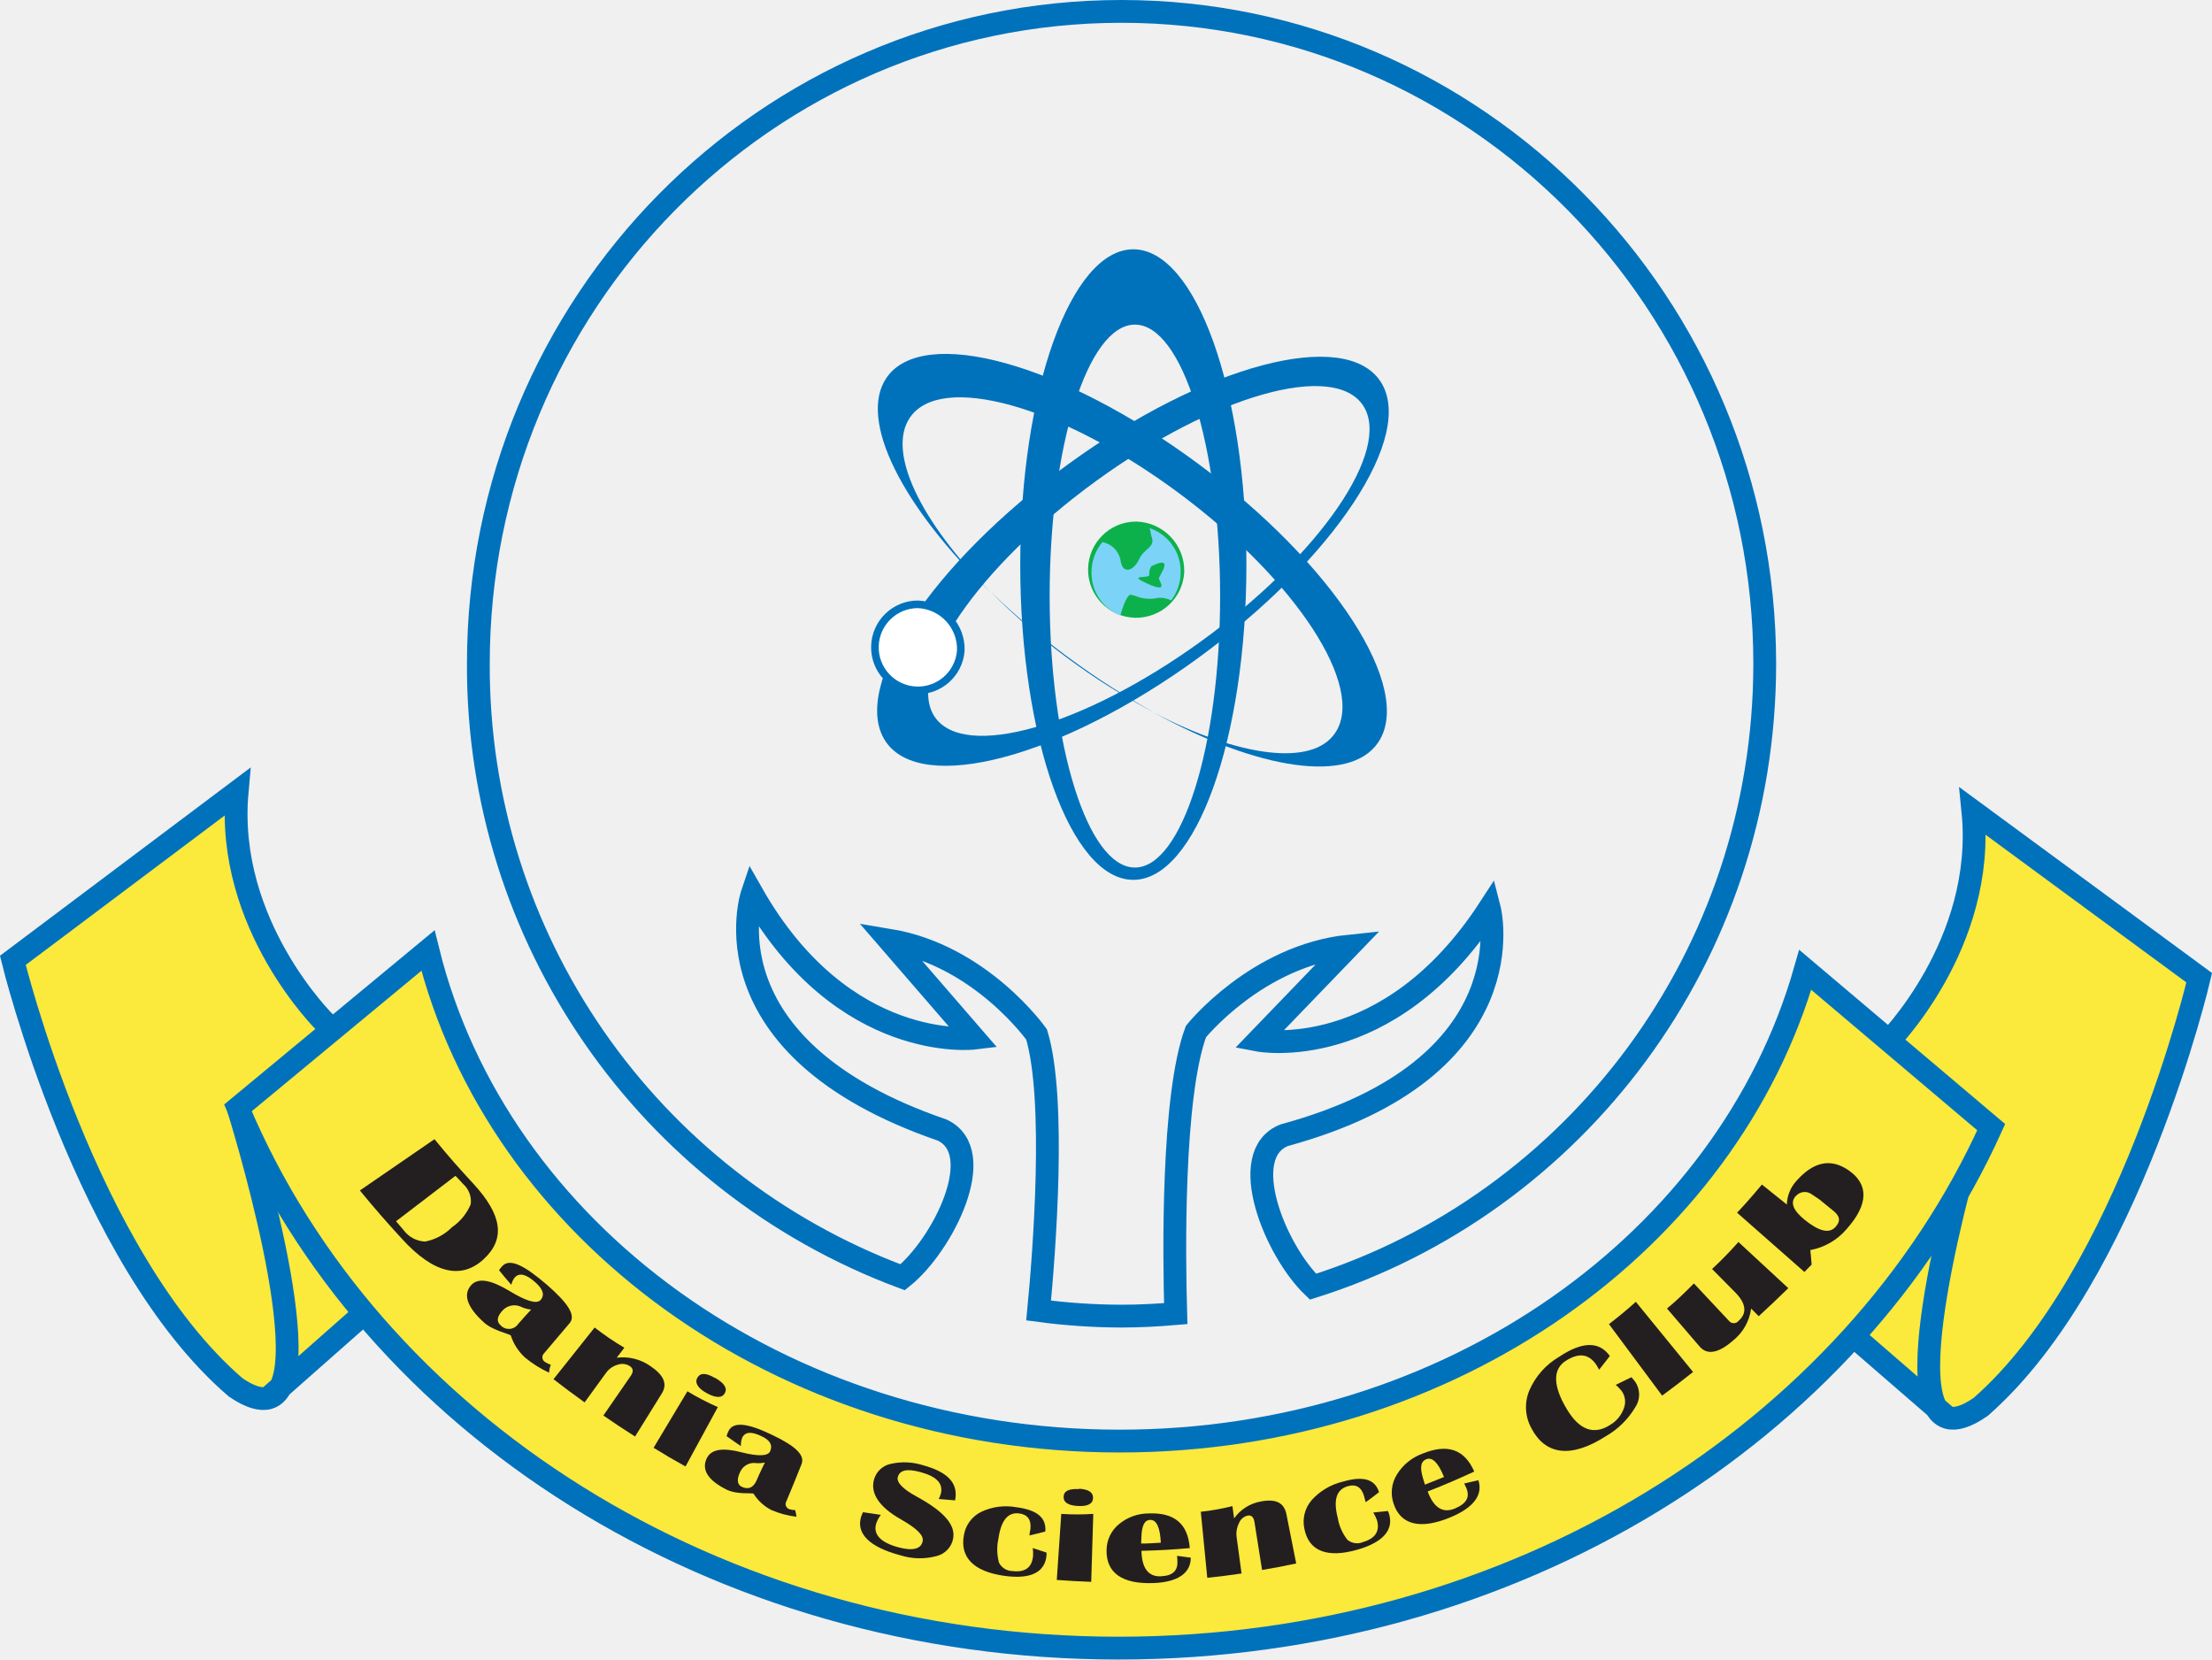
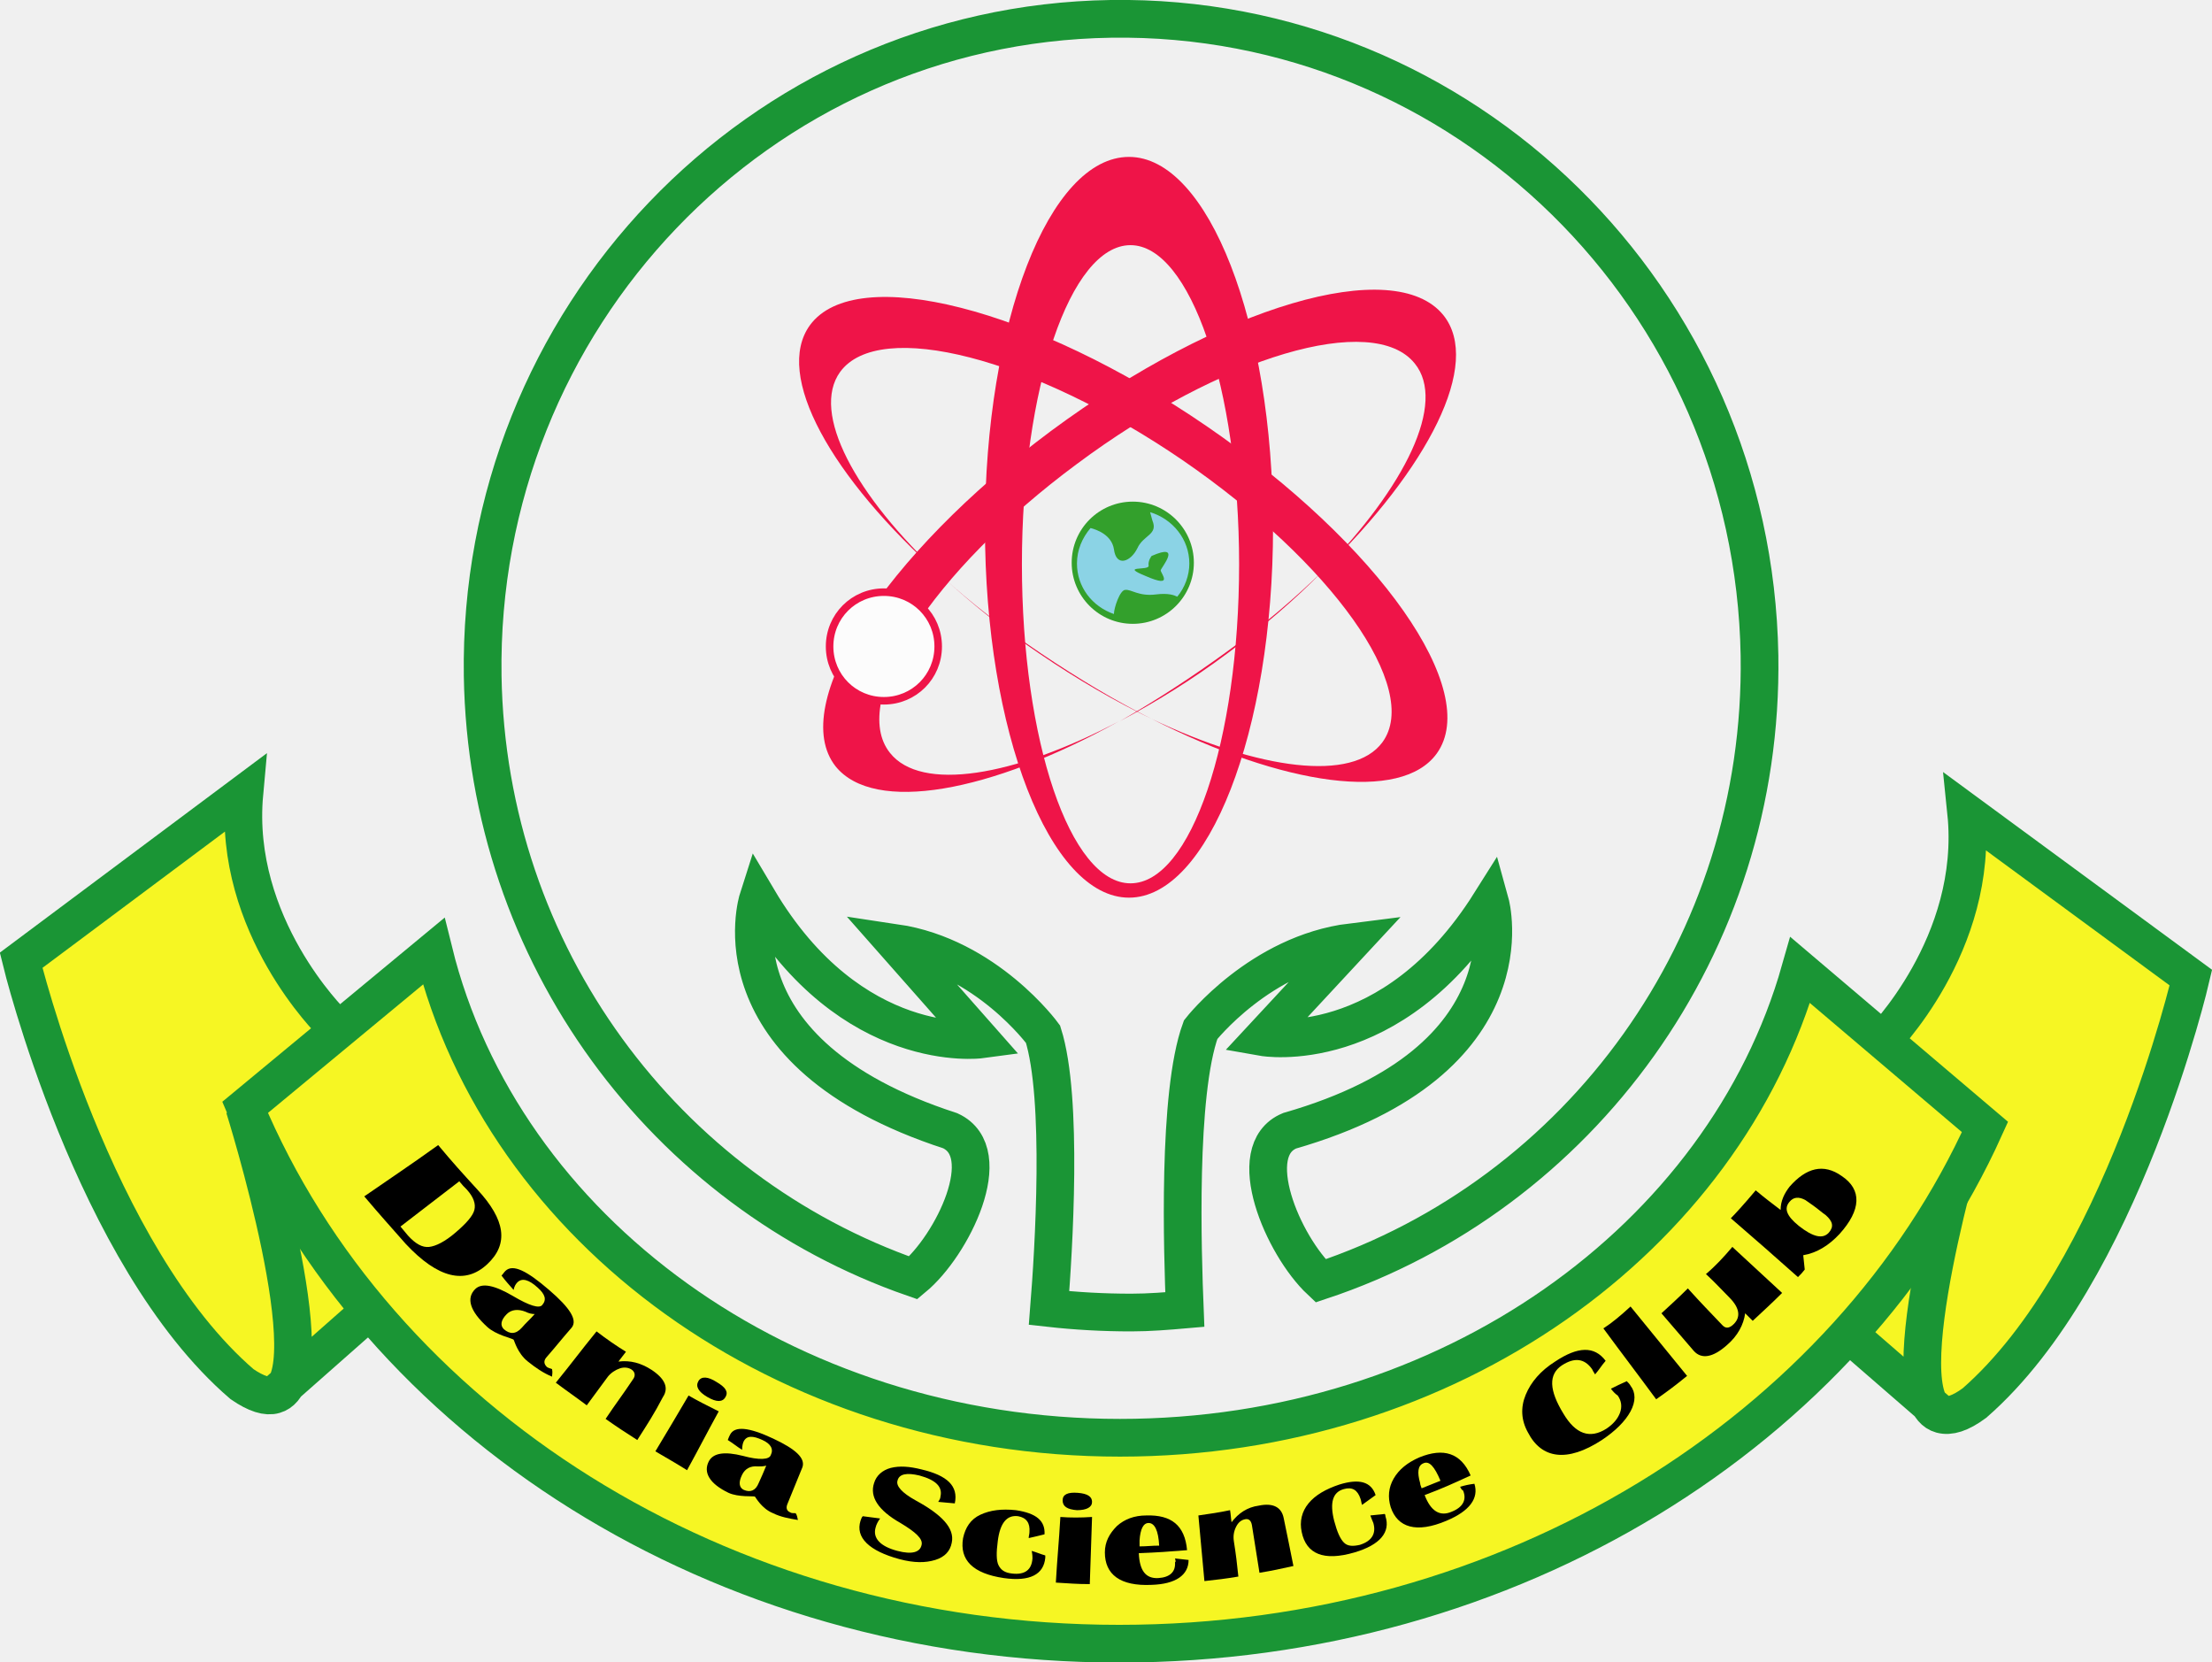
- <svg xmlns="http://www.w3.org/2000/svg" viewBox="0 0 291.05 218.34">
-   <defs>
-     <style>.cls-1{fill:#fbe93c;}.cls-1,.cls-2,.cls-5{stroke:#0072bc;}.cls-1,.cls-2{stroke-width:3px;}.cls-2{fill:none;}.cls-3{fill:#231f20;}.cls-4{fill:#0072bc;}.cls-5{fill:#fff;}.cls-6{fill:#0db14b;}.cls-7{fill:#7bd3f7;}</style>
-   </defs>
-   <g id="Layer_2" data-name="Layer 2">
-     <g id="Layer_1-2" data-name="Layer 1">
-       <path class="cls-1" d="M256.29,186.54l-25.72-22.28,17.69-27s13.08-13,11.33-30.52l29.78,21.9s-9.14,39.26-28.74,56.45c-1.88,1.31-3.29,1.71-4.34,1.42-7.3-2,3.64-38.17,3.64-38.17" />
-       <path class="cls-1" d="M35.31,183.92,60.82,161.4l-18-26.8s-13.2-12.89-11.62-30.41L1.69,126.35S11.2,165.52,31,182.53c1.88,1.29,3.3,1.68,4.34,1.39,7.28-2.11-4-38.13-4-38.13" />
-       <path class="cls-1" d="M237.53,127.6c-10.13,35.61-46.63,62-90.22,62-44.63,0-81.9-27.65-91-64.54l-25,20.7C48.73,187.26,94,216.84,147.18,216.84c52.1,0,96.65-28.39,114.82-68.54Z" />
-       <path class="cls-2" d="M147.55,1.5c-46.73,0-84.61,38.43-84.61,85.83a85.78,85.78,0,0,0,55.83,80.72c5.26-4.21,11.42-16.43,5.2-19.37-31.83-10.92-25-31.09-25-31.09,12,21.09,29.19,19,29.19,19L117,123.7c12.05,2,19.39,12.4,19.39,12.4,2.59,8.5,1,28.8.27,36.32a83.33,83.33,0,0,0,10.89.74c2.41,0,4.79-.13,7.15-.33-.22-7.49-.51-28.57,2.66-37.11,0,0,8-10,20.17-11.25l-11.94,12.39s17,3.25,30.38-17.33c0,0,5.43,21-27,29.83-6.37,2.54-1.15,15.21,3.79,19.93,34.43-10.86,59.44-43.45,59.44-82C232.17,39.93,194.29,1.5,147.55,1.5Z" />
-       <path class="cls-3" d="M47.35,156.63l9.82-6.75c2,2.45,3.06,3.63,5.16,5.91,3.71,4.05,4.21,7.19,1.32,9.87s-6.54,2-10.81-2.72C50.61,160.5,49.51,159.24,47.35,156.63Zm4.76,4.05,1,1.17a3.68,3.68,0,0,0,2.84,1.5,6.91,6.91,0,0,0,3.53-1.89,6.91,6.91,0,0,0,2.45-3,3,3,0,0,0-1-2.69c-.39-.42-.58-.64-1-1.07Z" />
-       <path class="cls-3" d="M72.24,180.6a14.65,14.65,0,0,1-3.17-2,6.78,6.78,0,0,1-1.86-2.89c-.17-.22-2.32-.62-3.55-1.73-2.29-2.08-2.79-3.78-1.56-5,.94-.89,2.6-.54,5,.91,2.17,1.32,3.49,1.68,4,1.18.6-.65.38-1.43-.65-2.35-1.19-1.06-2.08-1.3-2.69-.68a2.31,2.31,0,0,0-.48,1c-.66-.76-1-1.15-1.62-1.92a3.62,3.62,0,0,1,.48-.59c1-1,2.91,0,5.84,2.52,2.78,2.43,3.79,4,3,5l-3.39,4a.72.72,0,0,0,.15,1.16,3.11,3.11,0,0,0,.73.35C72.3,180.05,72.28,180.23,72.24,180.6Zm-2.35-8.3A4.28,4.28,0,0,1,68.7,172a2.11,2.11,0,0,0-2.5.34c-.79.82-.92,1.49-.36,2a1.49,1.49,0,0,0,2.37-.18C68.89,173.4,69.22,173,69.89,172.3Z" />
-       <path class="cls-3" d="M83.56,189c-1.68-1.07-2.51-1.62-4.17-2.76,1.45-2.09,2.17-3.14,3.61-5.23.37-.54.33-.95-.11-1.26a1.82,1.82,0,0,0-1.61-.2,2.87,2.87,0,0,0-1.57,1.12l-2.79,3.84c-1.65-1.19-2.47-1.8-4.09-3.05,2.16-2.73,3.25-4.08,5.41-6.8a37,37,0,0,0,3.91,2.66l-1,1.31a6.33,6.33,0,0,1,4.42,1.1c1.78,1.19,2.29,2.37,1.5,3.62Z" />
-       <path class="cls-3" d="M86,190.48l4.45-7.43a33.86,33.86,0,0,0,4,2.08l-4.25,7.81C88.5,192,87.65,191.5,86,190.48Zm8.12-9.18c1.19.69,1.61,1.35,1.25,2s-1.16.66-2.37,0-1.62-1.4-1.23-2.05S92.89,180.61,94.08,181.3Z" />
-       <path class="cls-3" d="M104.8,199.56a12,12,0,0,1-3.29-.88,6,6,0,0,1-2.36-2.16c-.19-.13-2.19.14-3.54-.53-2.51-1.24-3.36-2.69-2.58-4.19.6-1.15,2.13-1.35,4.55-.72,2.23.57,3.47.49,3.75-.13.36-.81,0-1.48-1.15-2-1.3-.63-2.14-.58-2.52.2a2.47,2.47,0,0,0-.17,1.11c-.76-.51-1.14-.78-1.89-1.31a3.89,3.89,0,0,1,.28-.71c.63-1.23,2.52-1,5.72.55,3,1.43,4.34,2.63,3.87,3.83-.79,2-1.18,2.94-2,4.9a.71.71,0,0,0,.42,1.05,2.33,2.33,0,0,0,.73.11C104.72,199,104.74,199.2,104.8,199.56Zm-4.16-7.14a3.8,3.8,0,0,1-1.13.08,2,2,0,0,0-2.1,1.11c-.49,1-.43,1.71.18,2,.89.43,1.57.11,2-.92S100.23,193.33,100.64,192.42Z" />
-       <path class="cls-3" d="M125.67,197.4c-.86-.06-1.29-.1-2.16-.18a3.42,3.42,0,0,0,.3-.75c.29-1.35-.64-2.25-2.78-2.81-1.69-.45-2.65-.25-2.9.67-.19.67.61,1.55,2.44,2.55,3.52,1.92,5.2,3.69,4.84,5.56a2.92,2.92,0,0,1-2.19,2.29,8.42,8.42,0,0,1-4.71-.09c-4.14-1.09-5.87-2.89-5.21-5.06a5,5,0,0,1,.25-.62c.94.15,1.41.22,2.35.35a3.82,3.82,0,0,0-.62,1.17c-.4,1.4.58,2.47,2.94,3.1,1.89.51,3,.21,3.18-.81.17-.77-.79-1.69-2.84-2.86-3-1.69-4.08-3.53-3.54-5.32a2.91,2.91,0,0,1,2.22-2,8,8,0,0,1,4.14.17C124.68,193.65,126.12,195.1,125.67,197.4Z" />
-       <path class="cls-3" d="M135.89,203.68l1.81.59v.35c-.18,2.2-2,3.19-5.49,2.72-4.11-.56-5.9-2.45-5.39-5.31a4.17,4.17,0,0,1,2.29-3.12,7.61,7.61,0,0,1,4.65-.6c2.68.35,3.94,1.36,3.78,3.19-.82.22-1.24.32-2.08.51,0-.33.07-.49.12-.82.13-1.24-.37-1.93-1.48-2.07-1.48-.19-2.39.91-2.73,3.33a6.57,6.57,0,0,0,.08,3.16,2,2,0,0,0,1.76,1.09c1.67.21,2.58-.46,2.72-2A5.84,5.84,0,0,0,135.89,203.68Z" />
-       <path class="cls-3" d="M139.05,207.87c.23-3.48.35-5.22.59-8.69a31.17,31.17,0,0,0,4.21,0c-.11,3.57-.17,5.36-.27,8.94C141.76,208.05,140.86,208,139.05,207.87Zm2.9-12c1.27.07,1.89.46,1.87,1.22s-.69,1.12-2,1.05-1.92-.5-1.87-1.25S140.68,195.85,142,195.92Z" />
-       <path class="cls-3" d="M154.88,204.7l1.8.24c0,2-1.65,3.21-4.87,3.34-4.18.17-6.25-1.37-6.21-4.28a4.45,4.45,0,0,1,1.61-3.45,6.12,6.12,0,0,1,3.94-1.43c3.34-.13,5.14,1.31,5.4,4.56-2.54.22-3.82.29-6.36.36.05,2.29.91,3.43,2.56,3.35s2.26-.79,2.17-2.09C154.91,205.13,154.9,204.93,154.88,204.7Zm-4.73-1.62c1,0,1.55-.05,2.59-.11-.1-2-.56-3-1.37-3s-1.14.79-1.19,2.31C150.16,202.6,150.16,202.76,150.15,203.08Z" />
-       <path class="cls-3" d="M170.55,205.7c-1.79.38-2.69.56-4.49.86l-1-6.31c-.11-.65-.4-.93-.88-.85a1.6,1.6,0,0,0-1.16,1,3.16,3.16,0,0,0-.3,1.89c.26,1.89.38,2.84.64,4.73-1.8.26-2.7.38-4.51.57l-.85-8.69a30.32,30.32,0,0,0,4.16-.74c.09.65.13,1,.22,1.61a5.47,5.47,0,0,1,3.55-2.23c1.93-.36,3,.16,3.32,1.62Z" />
-       <path class="cls-3" d="M180.69,199l1.93-.2.13.32c.67,2.1-.69,3.77-4.11,4.76-4.06,1.17-6.41.16-7-2.68a4.35,4.35,0,0,1,.93-3.81,8,8,0,0,1,4.11-2.45c2.63-.77,4.22-.37,4.77,1.38-.7.54-1,.8-1.76,1.32-.09-.32-.13-.48-.21-.8-.35-1.2-1.08-1.62-2.18-1.29-1.46.43-1.89,1.81-1.28,4.17a6.3,6.3,0,0,0,1.28,2.88,2,2,0,0,0,2.06.28c1.64-.48,2.24-1.48,1.8-2.93A5.7,5.7,0,0,0,180.69,199Z" />
-       <path class="cls-3" d="M192.66,195.18l1.86-.43c.63,1.91-.6,3.62-3.72,4.9-4,1.65-6.53.93-7.44-1.83a4.52,4.52,0,0,1,.44-3.82,6.62,6.62,0,0,1,3.38-2.75c3.24-1.32,5.49-.61,6.8,2.36-2.44,1.12-3.67,1.65-6.13,2.62.79,2.14,2,2.91,3.59,2.24s2-1.56,1.47-2.75C192.84,195.56,192.76,195.38,192.66,195.18Zm-5.17.15c1-.39,1.51-.6,2.51-1-.76-1.89-1.54-2.66-2.33-2.34s-.85,1.15-.41,2.6C187.35,194.88,187.4,195,187.49,195.33Z" />
-       <path class="cls-3" d="M212.6,182.2l2.06-1c.2.22.36.42.5.6a3,3,0,0,1,0,3.36,10.64,10.64,0,0,1-3.82,3.77c-4.65,3-8,2.48-9.83-1a5.73,5.73,0,0,1-.28-5,9.49,9.49,0,0,1,3.94-4.43c3-2,5.24-2.07,6.65-.09-.56.73-.84,1.09-1.41,1.8-.16-.3-.3-.53-.4-.69-1-1.42-2.3-1.56-4-.47s-1.72,3.26.18,6.4c1.63,2.7,3.54,3.41,5.71,2a4.15,4.15,0,0,0,1.76-2.15,2.42,2.42,0,0,0-.27-2.27A6.19,6.19,0,0,0,212.6,182.2Z" />
-       <path class="cls-3" d="M215.24,171.28l7.53,9.23c-1.62,1.28-2.43,1.9-4.07,3.11-2.81-3.77-4.21-5.65-7-9.41C212.69,173.46,213.89,172.49,215.24,171.28Z" />
-       <path class="cls-3" d="M228.74,163.41l6.56,6.07c-1.55,1.51-2.32,2.25-3.89,3.69l-1-1A6.5,6.5,0,0,1,228,176.4c-1.93,1.67-3.39,1.9-4.37.76l-4.29-5c1.23-1,2.41-2.16,3.54-3.3l4.62,4.93a.8.8,0,0,0,1.25,0c1.15-1,1-2.28-.4-3.72-1.23-1.24-1.84-1.87-3.08-3.11C226.49,165.84,227.63,164.65,228.74,163.41Z" />
-       <path class="cls-3" d="M237.42,167.35l-8.86-7.8c.56-.57,1.66-1.78,3.27-3.7l3.28,2.63a4.81,4.81,0,0,1,1.24-3.09c2.23-2.52,4.5-3.06,6.88-1.42,2.68,1.85,2.63,4.51-.26,7.74a8.22,8.22,0,0,1-4.77,2.76c.08.76.11,1.14.17,1.91Zm-1.13-10c-.78.85-.37,1.9,1.2,3.17,1.86,1.49,3.19,1.81,4,.93s.55-1.54-.45-2.3l-1.66-1.35-1-.67A1.54,1.54,0,0,0,236.29,157.37Z" />
-       <path class="cls-4" d="M149.12,32.8c-8.22,0-14.88,18.57-14.88,41.48s6.66,41.48,14.88,41.48S164,97.19,164,74.28,157.34,32.8,149.12,32.8Zm.21,81.34c-6.2,0-11.22-16-11.22-35.71s5-35.72,11.22-35.72,11.21,16,11.21,35.72S155.52,114.14,149.33,114.14Z" />
-       <path class="cls-4" d="M181.63,50.17c-4.69-7.06-23.07-2.18-41.06,10.89s-28.75,29.4-24.06,36.46,23.07,2.19,41.06-10.89S186.32,57.23,181.63,50.17ZM158.14,84.3c-15.57,11.3-31.31,15.75-35.16,10s5.65-19.67,21.22-31,31.31-15.76,35.15-9.95S173.71,73,158.14,84.3Z" />
-       <path class="cls-4" d="M157.63,61c-17.87-13.24-36.21-18.29-41-11.28-3.76,5.56,2.13,17,13.62,28.12-9.07-9.16-13.61-18.35-10.53-22.89,4.06-6,19.88-1.57,35.33,9.88s24.7,25.6,20.63,31.6c-3,4.49-12.68,3.14-23.82-2.64,13.66,7.48,25.75,9.4,29.47,3.9C186.13,90.64,175.5,74.22,157.63,61ZM130.29,77.81a86.62,86.62,0,0,0,10.09,8.71,85.58,85.58,0,0,0,11.52,7.24,99.49,99.49,0,0,1-11.48-7.38A101.11,101.11,0,0,1,130.29,77.81Z" />
-       <path class="cls-5" d="M126.42,85.63a5.66,5.66,0,1,1-5.64-6.12A5.9,5.9,0,0,1,126.42,85.63Z" />
-       <path class="cls-6" d="M155.82,75.25a6.33,6.33,0,1,1-6.32-6.63A6.48,6.48,0,0,1,155.82,75.25Z" />
-       <path class="cls-7" d="M148.74,78.25c.6,0,1.42.73,3.2.49a3.08,3.08,0,0,1,2.15.26,6.13,6.13,0,0,0,1.26-3.74,6,6,0,0,0-4.07-5.77l.2,1c.65,1.56-.9,1.56-1.6,3.09s-2.2,2.1-2.45.08a3,3,0,0,0-2.38-2.34,6.18,6.18,0,0,0-1.43,4,6,6,0,0,0,3.79,5.66C147.58,80.35,148.22,78.29,148.74,78.25Z" />
-       <path class="cls-6" d="M151.51,74.49a1.55,1.55,0,0,0-.29,1.12c.12.6-3.13-.12-.22,1.19s1.47-.37,1.49-.71S154.66,72.94,151.51,74.49Z" />
+ <svg xmlns="http://www.w3.org/2000/svg" width="293.3" height="220.3" viewBox="0 0 293.3 220.3" style="overflow:visible;enable-background:new 0 0 293.3 220.3" xml:space="preserve">
+   <style type="text/css">
+ 	
+ 		.st0{fill:#EF1448;}
+ 		.st1{fill:#8BD3E5;}
+ 		.st2{fill:#FCFCFC;stroke:#EF1448;}
+ 		.st3{fill:#F6F623;stroke:#1A9535;stroke-width:5;}
+ 		.st4{fill:#33A02C;}
+ 		.st5{fill:none;stroke:#1A9535;stroke-width:5;}
+ 	
+ 	</style>
+   <g id="Layer_1">
+     <g>
+       <path class="st3" d="M257.4,187.5l-25.7-22.3l17.7-27c0,0,13.1-13,11.3-30.5l29.8,21.9c0,0-9.1,39.3-28.7,56.4      C259.9,187.4,258.5,187.8,257.4,187.5c-7.3-2,3.6-38.2,3.6-38.2" />
+     </g>
+     <g>
+       <path class="st3" d="M36.4,184.9l25.5-22.5L44,135.6c0,0-13.2-12.9-11.6-30.4L2.8,127.3c0,0,9.5,39.2,29.3,56.2      C34,184.8,35.4,185.2,36.4,184.9c7.3-2.1-4-38.1-4-38.1" />
+     </g>
+     <path class="st3" d="M238.7,128.6c-10.1,35.6-46.6,62-90.2,62c-44.6,0-81.9-27.6-91-64.5l-25,20.7     c17.4,41.5,62.7,71.1,115.9,71.1c52.1,0,96.7-28.4,114.8-68.5L238.7,128.6z" />
+     <g>
+       <g>
+         <path class="st5" d="M147.3,2.5c-46.7,0.7-84,39.7-83.3,87.1c0.6,37.1,24.3,68.4,57.1,79.8c5.2-4.3,11.2-16.6,4.9-19.5       c-32-10.4-25.5-30.7-25.5-30.7c12.4,20.9,29.5,18.6,29.5,18.6l-11.3-12.8c12.1,1.8,19.6,12.1,19.6,12.1       c2.7,8.5,1.4,28.8,0.8,36.3c3.6,0.4,7.2,0.6,10.9,0.6c2.4,0,4.8-0.2,7.1-0.4c-0.3-7.5-1-28.6,2.1-37.1c0,0,7.9-10.1,20-11.6       l-11.7,12.6c0,0,17,3,30.1-17.8c0,0,5.8,20.9-26.6,30.2c-6.3,2.6-0.9,15.2,4.1,19.9c34.3-11.4,58.8-44.4,58.2-82.9       C232.5,39.6,194.1,1.8,147.3,2.5z" />
+       </g>
+     </g>
+     <g>
+       <g>
+         <path class="st0" d="M149.7,20.8c-10.6,0-19.1,22-19.1,49.1c0,27.1,8.6,49.1,19.1,49.1c10.5,0,19.1-22,19.1-49.1       C168.8,42.8,160.2,20.8,149.7,20.8z M149.9,117.1c-8,0-14.4-18.9-14.4-42.3c0-23.3,6.4-42.3,14.4-42.3       c7.9,0,14.4,18.9,14.4,42.3C164.3,98.2,157.9,117.1,149.9,117.1z" />
+       </g>
+     </g>
+     <g>
+       <g>
+         <path class="st0" d="M160,56.5c-22.9-15.7-46.5-21.7-52.6-13.4c-4.8,6.6,2.7,20.1,17.5,33.3c-11.6-10.8-17.4-21.7-13.5-27.1       c5.2-7.1,25.5-1.9,45.4,11.7c19.8,13.6,31.7,30.3,26.5,37.4c-3.9,5.3-16.3,3.7-30.6-3.1c17.5,8.9,33.1,11.1,37.8,4.6       C196.5,91.6,182.9,72.2,160,56.5z M124.9,76.4c3.8,3.5,8.1,7,13,10.3c5,3.4,10,6.3,14.8,8.6c-4.8-2.4-9.8-5.4-14.7-8.7       C133.1,83.3,128.7,79.9,124.9,76.4z" />
+       </g>
+     </g>
+     <circle class="st4" cx="150.2" cy="74.6" r="8.1" />
+     <g>
+       <g>
+         <path class="st1" d="M149.2,78.2c0.8-0.1,1.8,0.9,4.1,0.6c1.6-0.2,2.4,0.1,2.8,0.3c1-1.2,1.6-2.8,1.6-4.4       c0-3.2-2.2-5.9-5.2-6.8l0.3,1.1c0.8,1.9-1.2,1.9-2,3.7c-0.9,1.8-2.8,2.5-3.1,0.1c-0.3-1.9-2.3-2.6-3.1-2.8       c-1.1,1.3-1.8,2.9-1.8,4.7c0,3.1,2,5.7,4.9,6.7C147.7,80.6,148.5,78.2,149.2,78.2z" />
+       </g>
+     </g>
+     <path class="st4" d="M152.7,73.7c0,0-0.5,0.6-0.4,1.3c0.1,0.7-4-0.1-0.3,1.4c3.7,1.6,1.9-0.4,1.9-0.8     C154,75.2,156.8,71.9,152.7,73.7z" />
+     <g>
+       <g>
+         <path class="st0" d="M191.4,41.8c-6.5-8.1-29.7-1.2-52,15.3c-22.2,16.5-35,36.4-28.6,44.5c5.1,6.3,20.5,3.5,37.6-6       c-14,7.4-26.3,9.4-30.4,4.2c-5.5-6.9,5.6-24.1,24.8-38.3c19.2-14.3,39.3-20.2,44.8-13.3c4.2,5.2-1.2,16.3-12.3,27.6       C189.5,62,196.5,48.2,191.4,41.8z M148.5,95.6c4.7-2.5,9.6-5.5,14.4-9.1c4.7-3.5,8.9-7.1,12.5-10.8c-3.7,3.6-7.9,7.2-12.6,10.6       C158,89.8,153.2,92.9,148.5,95.6z" />
+       </g>
+     </g>
+     <path class="st2" d="M124.4,85.7c0,4-3.2,7.2-7.2,7.2c-4,0-7.2-3.2-7.2-7.2c0-4,3.2-7.2,7.2-7.2     C121.2,78.5,124.4,81.7,124.4,85.7z" />
+     <g>
+       <g>
+         <path d="M48.3,158.6c3.9-2.7,5.9-4,9.8-6.8c2,2.4,3.1,3.6,5.2,5.9c3.7,4,4.2,7.2,1.3,9.9c-2.9,2.7-6.5,1.9-10.8-2.7       C51.6,162.4,50.5,161.2,48.3,158.6z M53.1,162.6c0.4,0.5,0.6,0.7,1,1.2c1,1.1,1.9,1.6,2.8,1.5c0.9-0.1,2.1-0.7,3.5-1.9       s2.3-2.2,2.5-3c0.2-0.8-0.1-1.7-1-2.7c-0.4-0.4-0.6-0.6-1-1.1C57.8,159,56.2,160.2,53.1,162.6z" />
+         <path d="M73.2,182.5c-1.2-0.5-2.2-1.2-3.2-2c-1.4-1.1-1.8-2.8-1.9-2.9c-0.2-0.2-2.3-0.6-3.5-1.7c-2.3-2.1-2.8-3.8-1.6-5       c0.9-0.9,2.6-0.5,5,0.9c2.2,1.3,3.5,1.7,3.9,1.2c0.6-0.7,0.4-1.4-0.6-2.3c-1.2-1.1-2.1-1.3-2.7-0.7c-0.2,0.2-0.4,0.5-0.5,1       c-0.7-0.8-1-1.1-1.6-1.9c0.2-0.2,0.3-0.4,0.5-0.6c1-1,2.9,0,5.8,2.5c2.8,2.4,3.8,4,3,5c-1.4,1.6-2,2.4-3.4,4       c-0.3,0.4-0.3,0.8,0.1,1.2c0.1,0.1,0.4,0.2,0.7,0.3C73.3,182,73.2,182.2,73.2,182.5z M70.9,174.2c-0.4,0-0.8-0.1-1.2-0.3       c-1-0.4-1.9-0.3-2.5,0.3c-0.8,0.8-0.9,1.5-0.4,2c0.8,0.7,1.6,0.7,2.4-0.2C69.8,175.3,70.2,175,70.9,174.2z" />
+         <path d="M84.5,190.9c-1.7-1.1-2.5-1.6-4.2-2.8c1.4-2.1,2.2-3.1,3.6-5.2c0.4-0.5,0.3-1-0.1-1.3c-0.4-0.3-1-0.4-1.6-0.2       c-0.6,0.2-1.2,0.6-1.6,1.1c-1.1,1.5-1.7,2.3-2.8,3.8c-1.6-1.2-2.5-1.8-4.1-3c2.2-2.7,3.2-4.1,5.4-6.8c1.3,1,2.6,1.9,3.9,2.7       c-0.4,0.5-0.6,0.8-1,1.3c1.6-0.2,3,0.2,4.4,1.1c1.8,1.2,2.3,2.4,1.5,3.6C86.7,187.5,85.9,188.7,84.5,190.9z" />
+         <path d="M86.9,192.4c1.8-3,2.7-4.5,4.4-7.4c1.2,0.7,2.6,1.4,4,2.1c-1.7,3.1-2.5,4.7-4.2,7.8C89.5,193.9,88.6,193.4,86.9,192.4z        M95,183.2c1.2,0.7,1.6,1.3,1.2,2s-1.2,0.7-2.4,0c-1.2-0.7-1.6-1.4-1.2-2.1S93.9,182.5,95,183.2z" />
+         <path d="M105.8,201.5c-1.2-0.2-2.3-0.4-3.3-0.9c-1.5-0.6-2.3-2.1-2.4-2.2c-0.2-0.1-2.2,0.1-3.5-0.5c-2.5-1.2-3.4-2.7-2.6-4.2       c0.6-1.1,2.1-1.3,4.5-0.7c2.2,0.6,3.5,0.5,3.7-0.1c0.4-0.8,0-1.5-1.1-2c-1.3-0.6-2.1-0.6-2.5,0.2c-0.1,0.2-0.2,0.6-0.2,1.1       c-0.8-0.5-1.1-0.8-1.9-1.3c0.1-0.3,0.2-0.5,0.3-0.7c0.6-1.2,2.5-1,5.7,0.5c3,1.4,4.3,2.6,3.9,3.8c-0.8,2-1.2,2.9-2,4.9       c-0.2,0.5-0.1,0.9,0.4,1.1c0.1,0.1,0.4,0.1,0.7,0.1C105.7,200.9,105.7,201.1,105.8,201.5z M101.6,194.3       c-0.4,0.1-0.7,0.1-1.1,0.1c-1-0.1-1.7,0.3-2.1,1.1c-0.5,1-0.4,1.7,0.2,2c0.9,0.4,1.6,0.1,2-0.9       C101,195.7,101.2,195.3,101.6,194.3z" />
+         <path d="M126.6,199.3c-0.9-0.1-1.3-0.1-2.2-0.2c0.2-0.3,0.3-0.5,0.3-0.7c0.3-1.3-0.6-2.2-2.8-2.8c-1.7-0.4-2.7-0.2-2.9,0.7       c-0.2,0.7,0.6,1.6,2.4,2.6c3.5,1.9,5.2,3.7,4.8,5.6c-0.2,1.1-0.9,1.9-2.2,2.3c-1.3,0.4-2.8,0.4-4.7-0.1       c-4.1-1.1-5.9-2.9-5.2-5.1c0.1-0.2,0.1-0.4,0.3-0.6c0.9,0.1,1.4,0.2,2.3,0.3c-0.3,0.4-0.5,0.8-0.6,1.2       c-0.4,1.4,0.6,2.5,2.9,3.1c1.9,0.5,3,0.2,3.2-0.8c0.2-0.8-0.8-1.7-2.8-2.9c-3-1.7-4.1-3.5-3.5-5.3c0.3-1,1.1-1.7,2.2-2       c1.2-0.3,2.5-0.2,4.1,0.2C125.6,195.6,127.1,197,126.6,199.3z" />
+         <path d="M136.8,205.6c0.7,0.2,1.1,0.4,1.8,0.6c0,0.1,0,0.2,0,0.3c-0.2,2.2-2,3.2-5.5,2.7c-4.1-0.6-5.9-2.4-5.4-5.3       c0.3-1.4,1-2.5,2.3-3.1s2.8-0.8,4.7-0.6c2.7,0.4,3.9,1.4,3.8,3.2c-0.8,0.2-1.2,0.3-2.1,0.5c0-0.3,0.1-0.5,0.1-0.8       c0.1-1.2-0.4-1.9-1.5-2.1c-1.5-0.2-2.4,0.9-2.7,3.3c-0.2,1.5-0.2,2.6,0.1,3.2c0.3,0.6,0.8,1,1.8,1.1c1.7,0.2,2.6-0.5,2.7-2       C136.9,206.4,136.9,206.1,136.8,205.6z" />
+         <path d="M140,209.8c0.2-3.5,0.4-5.2,0.6-8.7c1.3,0.1,2.7,0.1,4.2,0c-0.1,3.6-0.2,5.4-0.3,8.9C142.7,210,141.8,209.9,140,209.8z        M142.9,197.9c1.3,0.1,1.9,0.5,1.9,1.2s-0.7,1.1-2,1.1c-1.3-0.1-1.9-0.5-1.9-1.3S141.6,197.8,142.9,197.9z" />
+         <path d="M155.8,206.6c0.7,0.1,1.1,0.1,1.8,0.2c0,2-1.7,3.2-4.9,3.3c-4.2,0.2-6.2-1.4-6.2-4.3c0-1.4,0.6-2.5,1.6-3.5       c1-0.9,2.3-1.4,3.9-1.4c3.3-0.1,5.1,1.3,5.4,4.6c-2.5,0.2-3.8,0.3-6.4,0.4c0.1,2.3,0.9,3.4,2.6,3.3c1.5-0.1,2.3-0.8,2.2-2.1       C155.9,207.1,155.9,206.9,155.8,206.6z M151.1,205c1,0,1.6-0.1,2.6-0.1c-0.1-2-0.6-3-1.4-3c-0.7,0-1.1,0.8-1.2,2.3       C151.1,204.5,151.1,204.7,151.1,205z" />
+         <path d="M171.5,207.6c-1.8,0.4-2.7,0.6-4.5,0.9c-0.4-2.5-0.6-3.8-1-6.3c-0.1-0.6-0.4-0.9-0.9-0.8c-0.5,0.1-0.9,0.4-1.2,1       c-0.3,0.6-0.4,1.2-0.3,1.9c0.3,1.9,0.4,2.8,0.6,4.7c-1.8,0.3-2.7,0.4-4.5,0.6c-0.3-3.5-0.5-5.2-0.8-8.7       c1.4-0.2,2.8-0.4,4.2-0.7c0.1,0.6,0.1,1,0.2,1.6c0.9-1.2,2.1-2,3.6-2.2c1.9-0.4,3,0.2,3.3,1.6C170.7,203.7,171,205,171.5,207.6       z" />
+         <path d="M181.7,200.9c0.8-0.1,1.2-0.1,1.9-0.2c0.1,0.1,0.1,0.2,0.1,0.3c0.7,2.1-0.7,3.8-4.1,4.8c-4.1,1.2-6.4,0.2-7-2.7       c-0.3-1.4,0-2.7,0.9-3.8c0.9-1.1,2.3-1.9,4.1-2.5c2.6-0.8,4.2-0.4,4.8,1.4c-0.7,0.5-1.1,0.8-1.8,1.3c-0.1-0.3-0.1-0.5-0.2-0.8       c-0.4-1.2-1.1-1.6-2.2-1.3c-1.5,0.4-1.9,1.8-1.3,4.2c0.4,1.5,0.8,2.4,1.3,2.9c0.5,0.5,1.2,0.5,2.1,0.3c1.6-0.5,2.2-1.5,1.8-2.9       C182,201.7,181.9,201.4,181.7,200.9z" />
+         <path d="M193.6,197.1c0.7-0.2,1.1-0.3,1.9-0.4c0.6,1.9-0.6,3.6-3.7,4.9c-4,1.7-6.5,0.9-7.4-1.8c-0.4-1.3-0.3-2.6,0.4-3.8       c0.7-1.2,1.8-2.1,3.4-2.8c3.2-1.3,5.5-0.6,6.8,2.4c-2.4,1.1-3.7,1.7-6.1,2.6c0.8,2.1,2,2.9,3.6,2.2c1.5-0.6,2-1.6,1.5-2.8       C193.8,197.5,193.7,197.3,193.6,197.1z M188.5,197.3c1-0.4,1.5-0.6,2.5-1c-0.8-1.9-1.5-2.7-2.3-2.3c-0.7,0.3-0.8,1.2-0.4,2.6       C188.3,196.8,188.4,197,188.5,197.3z" />
+         <path d="M213.6,184.1c0.8-0.4,1.2-0.6,2.1-1c0.2,0.2,0.4,0.4,0.5,0.6c0.7,0.9,0.7,2.1,0,3.4c-0.7,1.3-2,2.6-3.8,3.8       c-4.6,3-8,2.5-9.8-1c-0.9-1.6-1-3.3-0.3-5c0.7-1.7,2-3.2,3.9-4.4c3-2,5.2-2.1,6.7-0.1c-0.6,0.7-0.8,1.1-1.4,1.8       c-0.2-0.3-0.3-0.5-0.4-0.7c-1-1.4-2.3-1.6-4-0.5c-1.8,1.2-1.7,3.3,0.2,6.4c1.6,2.7,3.5,3.4,5.7,2c0.9-0.6,1.5-1.3,1.8-2.1       s0.2-1.6-0.3-2.3C214.2,184.8,213.9,184.5,213.6,184.1z" />
+         <path d="M216.2,173.2c3,3.7,4.5,5.5,7.5,9.2c-1.6,1.3-2.4,1.9-4.1,3.1c-2.8-3.8-4.2-5.6-7-9.4       C213.7,175.4,214.9,174.4,216.2,173.2z" />
+         <path d="M229.7,165.3c2.6,2.4,3.9,3.6,6.6,6.1c-1.5,1.5-2.3,2.2-3.9,3.7c-0.4-0.4-0.6-0.6-1-1c-0.2,1.5-1,3-2.4,4.2       c-1.9,1.7-3.4,1.9-4.4,0.8c-1.7-2-2.6-3-4.3-5c1.2-1.1,2.4-2.2,3.5-3.3c1.8,2,2.8,3,4.6,4.9c0.4,0.4,0.8,0.4,1.3,0       c1.2-1,1-2.3-0.4-3.7c-1.2-1.2-1.8-1.9-3.1-3.1C227.5,167.8,228.6,166.6,229.7,165.3z" />
+         <path d="M238.4,169.3c-3.5-3.1-5.3-4.7-8.9-7.8c0.6-0.6,1.7-1.8,3.3-3.7c1.3,1.1,2,1.6,3.3,2.6c0-1.2,0.5-2.2,1.2-3.1       c2.2-2.5,4.5-3.1,6.9-1.4c2.7,1.8,2.6,4.5-0.3,7.7c-1.4,1.5-3,2.5-4.8,2.8c0.1,0.8,0.1,1.1,0.2,1.9       C239,168.7,238.8,168.9,238.4,169.3z M237.3,159.3c-0.8,0.9-0.4,1.9,1.2,3.2c1.9,1.5,3.2,1.8,4,0.9c0.7-0.8,0.5-1.5-0.4-2.3       c-0.7-0.5-1-0.8-1.7-1.3c-0.4-0.3-0.6-0.4-1-0.7C238.5,158.6,237.8,158.7,237.3,159.3z" />
+       </g>
    </g>
  </g>
</svg>
